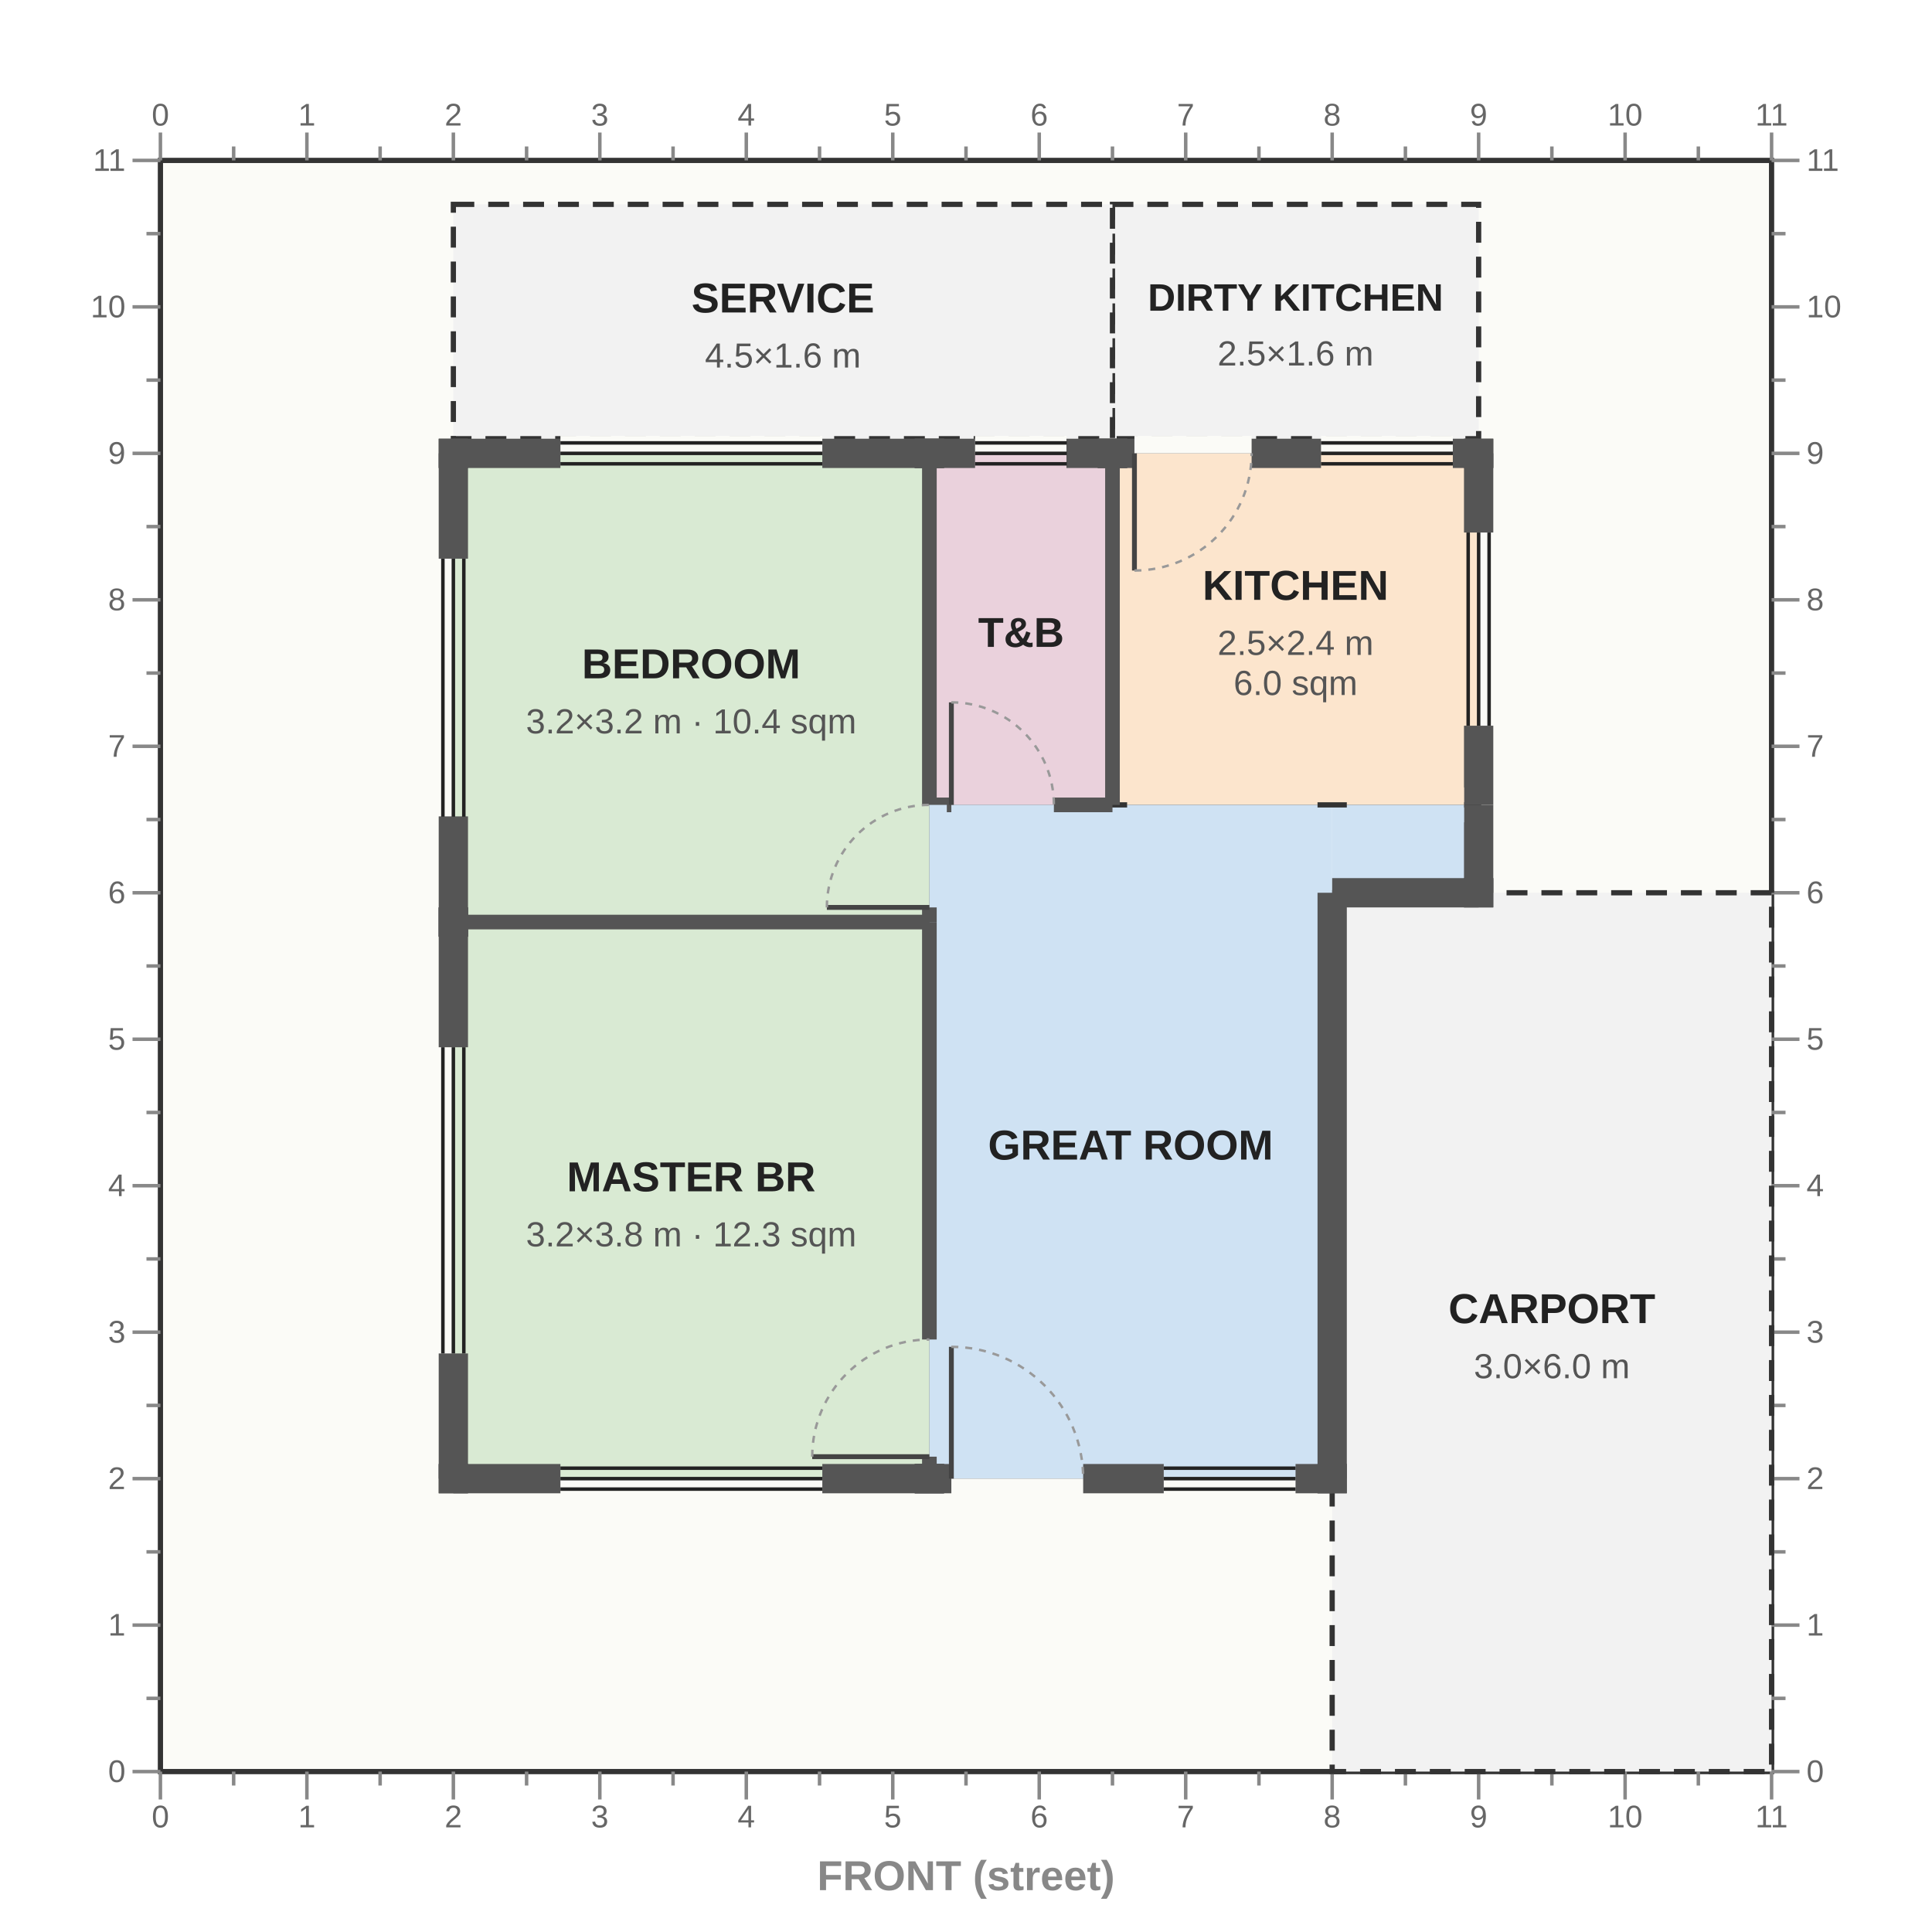
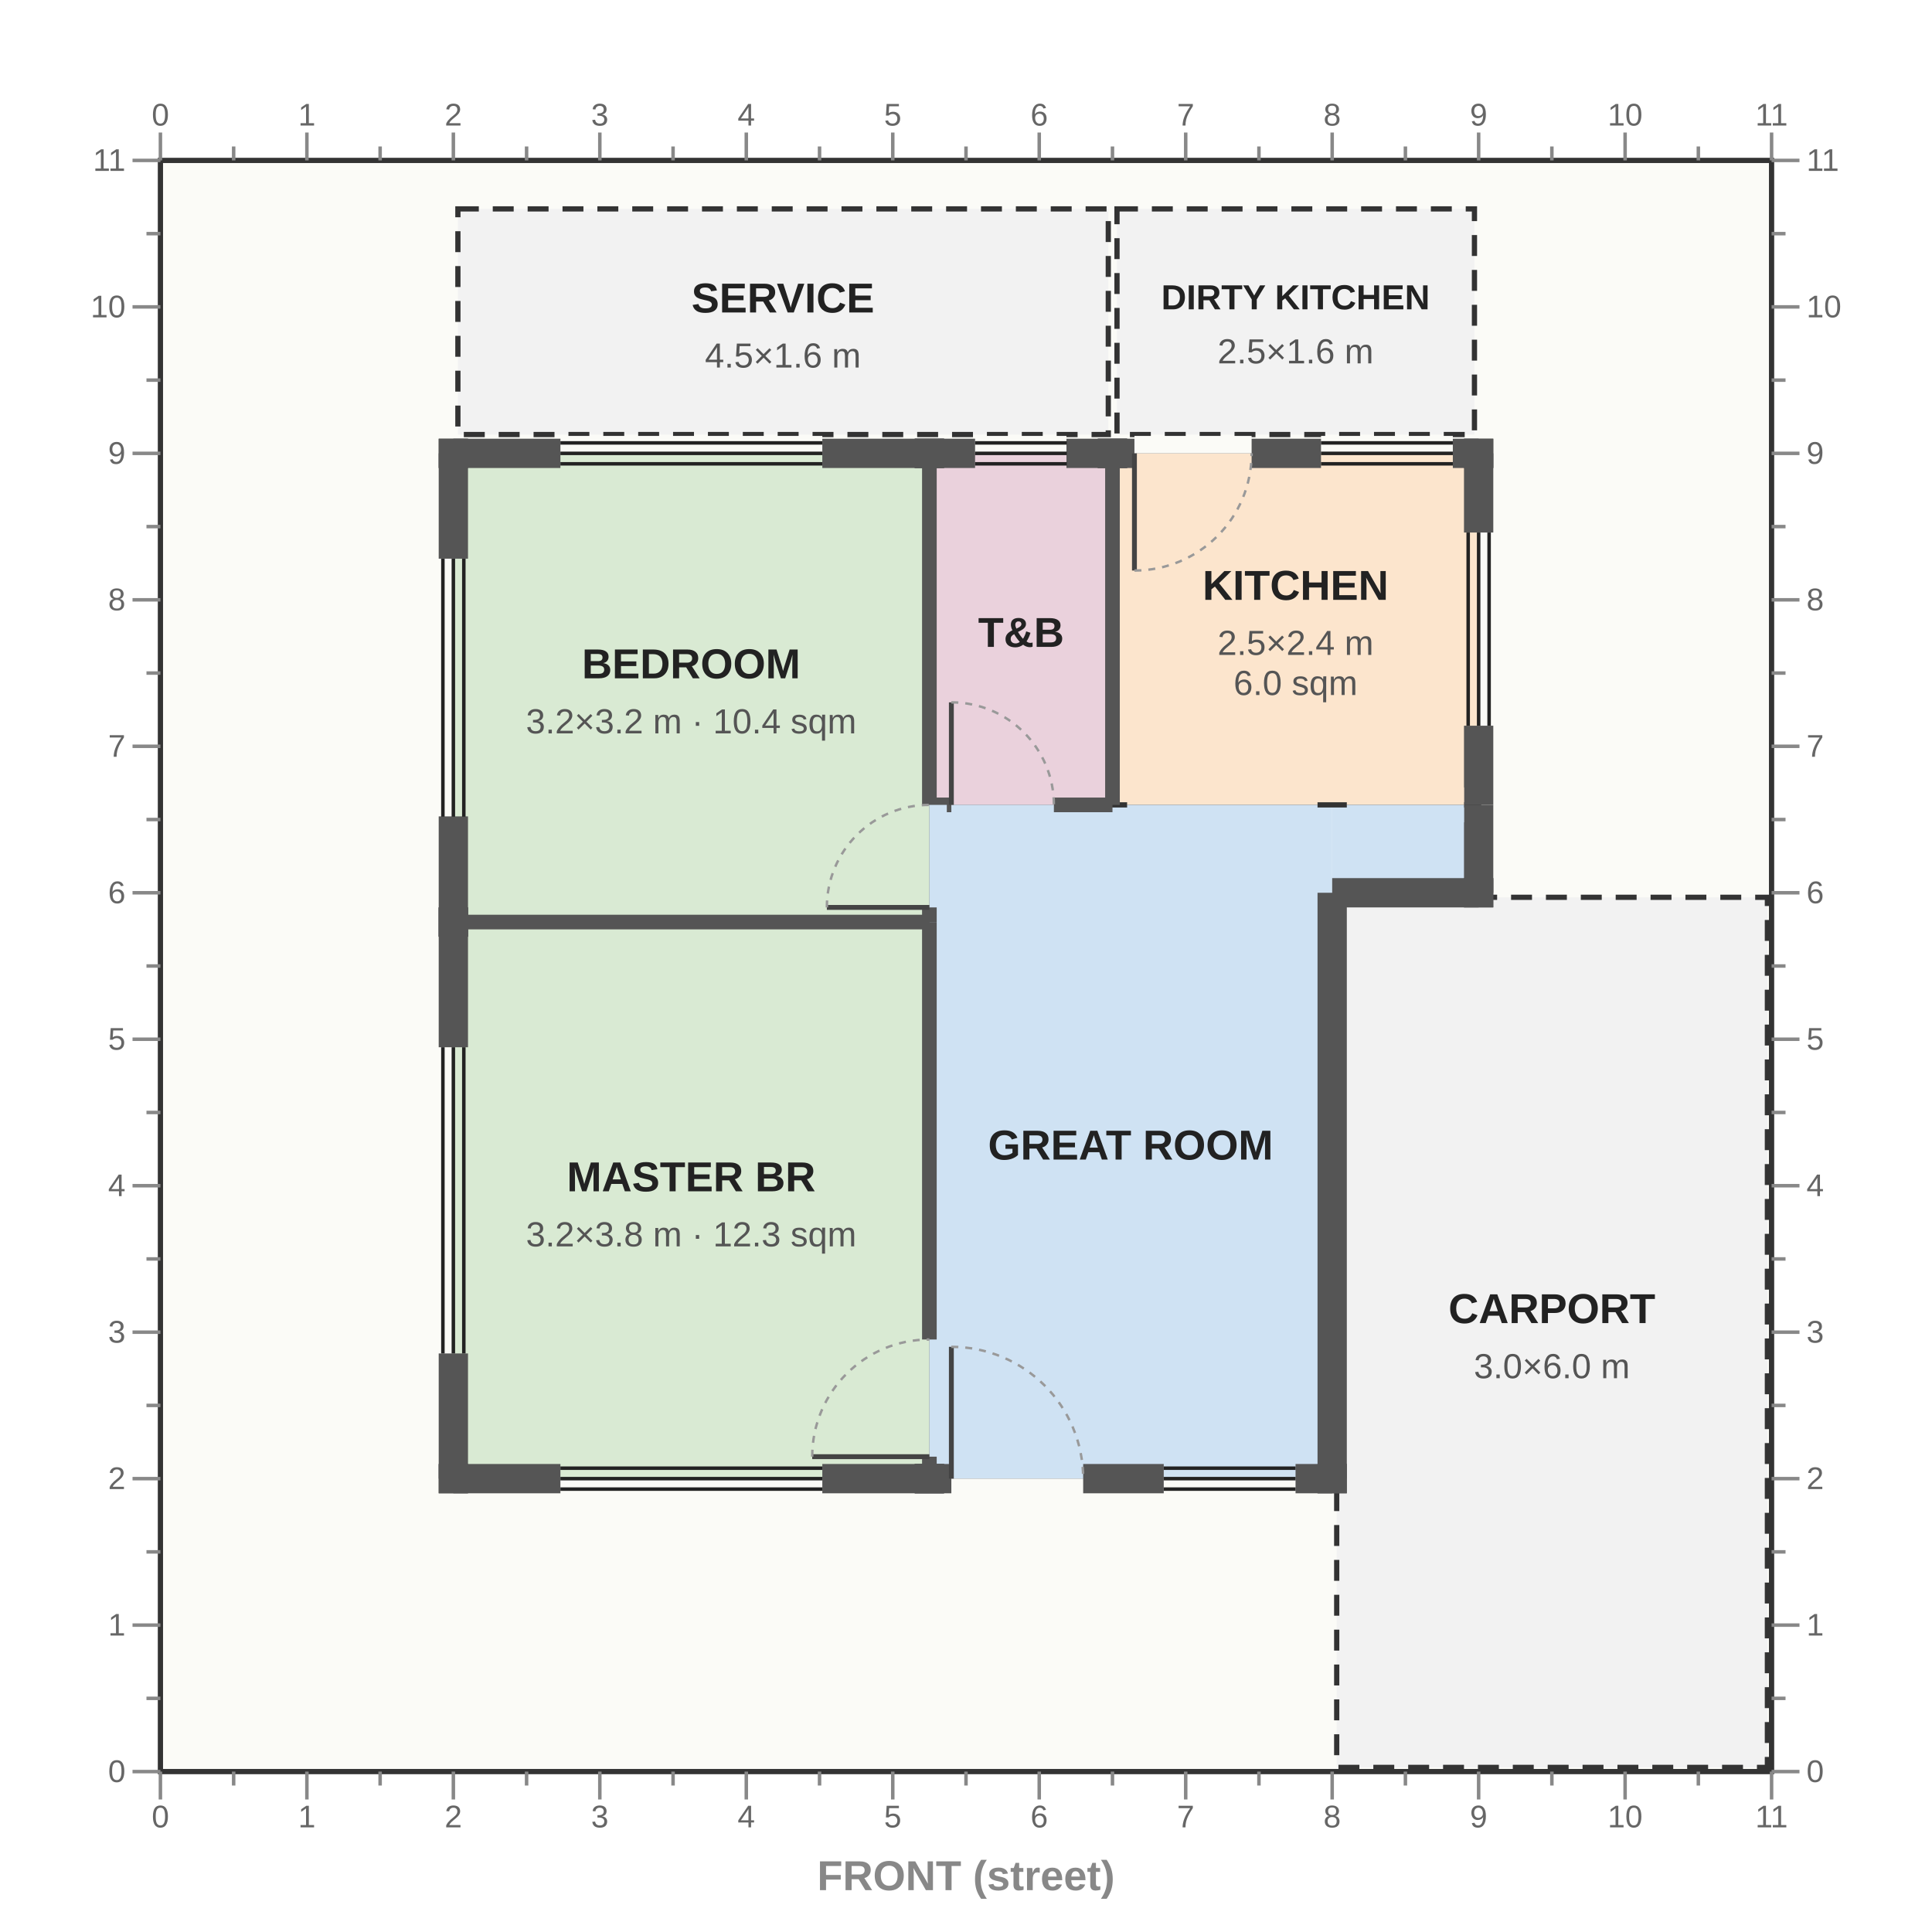
<svg xmlns="http://www.w3.org/2000/svg" width="554" height="554" viewBox="0 0 554 554">
  <rect x="0" y="0" width="554" height="554" fill="white" />
  <rect x="46.0" y="46.0" width="462.0" height="462.0" fill="#fbfbf7" stroke="#333" stroke-width="1.5" />
  <line x1="46.0" y1="46.0" x2="46.0" y2="38.0" stroke="#888" stroke-width="1" />
  <line x1="46.0" y1="508.0" x2="46.0" y2="516.0" stroke="#888" stroke-width="1" />
  <text x="46.0" y="36.0" text-anchor="middle" font-family="Arial" font-size="9" fill="#666">0</text>
  <text x="46.0" y="524.0" text-anchor="middle" font-family="Arial" font-size="9" fill="#666">0</text>
  <line x1="67.0" y1="46.0" x2="67.0" y2="42.0" stroke="#888" stroke-width="1" />
  <line x1="67.0" y1="508.0" x2="67.0" y2="512.0" stroke="#888" stroke-width="1" />
  <line x1="88.0" y1="46.0" x2="88.0" y2="38.0" stroke="#888" stroke-width="1" />
  <line x1="88.0" y1="508.0" x2="88.0" y2="516.0" stroke="#888" stroke-width="1" />
  <text x="88.0" y="36.0" text-anchor="middle" font-family="Arial" font-size="9" fill="#666">1</text>
  <text x="88.0" y="524.0" text-anchor="middle" font-family="Arial" font-size="9" fill="#666">1</text>
  <line x1="109.0" y1="46.0" x2="109.0" y2="42.0" stroke="#888" stroke-width="1" />
  <line x1="109.0" y1="508.0" x2="109.0" y2="512.0" stroke="#888" stroke-width="1" />
  <line x1="130.0" y1="46.0" x2="130.0" y2="38.0" stroke="#888" stroke-width="1" />
  <line x1="130.0" y1="508.0" x2="130.0" y2="516.0" stroke="#888" stroke-width="1" />
  <text x="130.0" y="36.0" text-anchor="middle" font-family="Arial" font-size="9" fill="#666">2</text>
  <text x="130.0" y="524.0" text-anchor="middle" font-family="Arial" font-size="9" fill="#666">2</text>
  <line x1="151.0" y1="46.0" x2="151.0" y2="42.0" stroke="#888" stroke-width="1" />
  <line x1="151.0" y1="508.0" x2="151.0" y2="512.0" stroke="#888" stroke-width="1" />
  <line x1="172.0" y1="46.0" x2="172.0" y2="38.0" stroke="#888" stroke-width="1" />
  <line x1="172.0" y1="508.0" x2="172.0" y2="516.0" stroke="#888" stroke-width="1" />
  <text x="172.0" y="36.0" text-anchor="middle" font-family="Arial" font-size="9" fill="#666">3</text>
  <text x="172.0" y="524.0" text-anchor="middle" font-family="Arial" font-size="9" fill="#666">3</text>
  <line x1="193.0" y1="46.0" x2="193.0" y2="42.0" stroke="#888" stroke-width="1" />
  <line x1="193.0" y1="508.0" x2="193.0" y2="512.0" stroke="#888" stroke-width="1" />
  <line x1="214.0" y1="46.0" x2="214.0" y2="38.0" stroke="#888" stroke-width="1" />
  <line x1="214.0" y1="508.0" x2="214.0" y2="516.0" stroke="#888" stroke-width="1" />
  <text x="214.0" y="36.0" text-anchor="middle" font-family="Arial" font-size="9" fill="#666">4</text>
  <text x="214.0" y="524.0" text-anchor="middle" font-family="Arial" font-size="9" fill="#666">4</text>
  <line x1="235.0" y1="46.0" x2="235.0" y2="42.0" stroke="#888" stroke-width="1" />
  <line x1="235.0" y1="508.0" x2="235.0" y2="512.0" stroke="#888" stroke-width="1" />
  <line x1="256.0" y1="46.0" x2="256.0" y2="38.0" stroke="#888" stroke-width="1" />
  <line x1="256.0" y1="508.0" x2="256.0" y2="516.0" stroke="#888" stroke-width="1" />
  <text x="256.0" y="36.0" text-anchor="middle" font-family="Arial" font-size="9" fill="#666">5</text>
  <text x="256.0" y="524.0" text-anchor="middle" font-family="Arial" font-size="9" fill="#666">5</text>
  <line x1="277.0" y1="46.0" x2="277.0" y2="42.0" stroke="#888" stroke-width="1" />
  <line x1="277.0" y1="508.0" x2="277.0" y2="512.0" stroke="#888" stroke-width="1" />
  <line x1="298.0" y1="46.0" x2="298.0" y2="38.0" stroke="#888" stroke-width="1" />
  <line x1="298.0" y1="508.0" x2="298.0" y2="516.0" stroke="#888" stroke-width="1" />
  <text x="298.0" y="36.0" text-anchor="middle" font-family="Arial" font-size="9" fill="#666">6</text>
  <text x="298.0" y="524.0" text-anchor="middle" font-family="Arial" font-size="9" fill="#666">6</text>
  <line x1="319.0" y1="46.0" x2="319.0" y2="42.0" stroke="#888" stroke-width="1" />
  <line x1="319.0" y1="508.0" x2="319.0" y2="512.0" stroke="#888" stroke-width="1" />
  <line x1="340.0" y1="46.0" x2="340.0" y2="38.0" stroke="#888" stroke-width="1" />
  <line x1="340.0" y1="508.0" x2="340.0" y2="516.0" stroke="#888" stroke-width="1" />
  <text x="340.0" y="36.0" text-anchor="middle" font-family="Arial" font-size="9" fill="#666">7</text>
  <text x="340.0" y="524.0" text-anchor="middle" font-family="Arial" font-size="9" fill="#666">7</text>
  <line x1="361.0" y1="46.0" x2="361.0" y2="42.0" stroke="#888" stroke-width="1" />
  <line x1="361.0" y1="508.0" x2="361.0" y2="512.0" stroke="#888" stroke-width="1" />
  <line x1="382.0" y1="46.0" x2="382.0" y2="38.0" stroke="#888" stroke-width="1" />
  <line x1="382.0" y1="508.0" x2="382.0" y2="516.0" stroke="#888" stroke-width="1" />
  <text x="382.0" y="36.0" text-anchor="middle" font-family="Arial" font-size="9" fill="#666">8</text>
  <text x="382.0" y="524.0" text-anchor="middle" font-family="Arial" font-size="9" fill="#666">8</text>
  <line x1="403.0" y1="46.0" x2="403.0" y2="42.0" stroke="#888" stroke-width="1" />
  <line x1="403.0" y1="508.0" x2="403.0" y2="512.0" stroke="#888" stroke-width="1" />
  <line x1="424.0" y1="46.0" x2="424.0" y2="38.0" stroke="#888" stroke-width="1" />
  <line x1="424.0" y1="508.0" x2="424.0" y2="516.0" stroke="#888" stroke-width="1" />
  <text x="424.0" y="36.0" text-anchor="middle" font-family="Arial" font-size="9" fill="#666">9</text>
  <text x="424.0" y="524.0" text-anchor="middle" font-family="Arial" font-size="9" fill="#666">9</text>
  <line x1="445.0" y1="46.0" x2="445.0" y2="42.0" stroke="#888" stroke-width="1" />
  <line x1="445.0" y1="508.0" x2="445.0" y2="512.0" stroke="#888" stroke-width="1" />
  <line x1="466.0" y1="46.0" x2="466.0" y2="38.0" stroke="#888" stroke-width="1" />
  <line x1="466.0" y1="508.0" x2="466.0" y2="516.0" stroke="#888" stroke-width="1" />
  <text x="466.0" y="36.0" text-anchor="middle" font-family="Arial" font-size="9" fill="#666">10</text>
  <text x="466.0" y="524.0" text-anchor="middle" font-family="Arial" font-size="9" fill="#666">10</text>
  <line x1="487.0" y1="46.0" x2="487.0" y2="42.0" stroke="#888" stroke-width="1" />
  <line x1="487.0" y1="508.0" x2="487.0" y2="512.0" stroke="#888" stroke-width="1" />
  <line x1="508.0" y1="46.0" x2="508.0" y2="38.0" stroke="#888" stroke-width="1" />
  <line x1="508.0" y1="508.0" x2="508.0" y2="516.0" stroke="#888" stroke-width="1" />
  <text x="508.0" y="36.0" text-anchor="middle" font-family="Arial" font-size="9" fill="#666">11</text>
  <text x="508.0" y="524.0" text-anchor="middle" font-family="Arial" font-size="9" fill="#666">11</text>
  <line x1="46.0" y1="508.0" x2="38.0" y2="508.0" stroke="#888" stroke-width="1" />
  <line x1="508.0" y1="508.0" x2="516.0" y2="508.0" stroke="#888" stroke-width="1" />
  <text x="36.0" y="511.0" text-anchor="end" font-family="Arial" font-size="9" fill="#666">0</text>
  <text x="518.0" y="511.0" text-anchor="start" font-family="Arial" font-size="9" fill="#666">0</text>
  <line x1="46.0" y1="487.0" x2="42.0" y2="487.0" stroke="#888" stroke-width="1" />
  <line x1="508.0" y1="487.0" x2="512.0" y2="487.0" stroke="#888" stroke-width="1" />
  <line x1="46.0" y1="466.0" x2="38.0" y2="466.0" stroke="#888" stroke-width="1" />
  <line x1="508.0" y1="466.0" x2="516.0" y2="466.0" stroke="#888" stroke-width="1" />
  <text x="36.0" y="469.0" text-anchor="end" font-family="Arial" font-size="9" fill="#666">1</text>
  <text x="518.0" y="469.0" text-anchor="start" font-family="Arial" font-size="9" fill="#666">1</text>
  <line x1="46.0" y1="445.0" x2="42.0" y2="445.0" stroke="#888" stroke-width="1" />
  <line x1="508.0" y1="445.0" x2="512.0" y2="445.0" stroke="#888" stroke-width="1" />
  <line x1="46.0" y1="424.0" x2="38.0" y2="424.0" stroke="#888" stroke-width="1" />
  <line x1="508.0" y1="424.0" x2="516.0" y2="424.0" stroke="#888" stroke-width="1" />
  <text x="36.0" y="427.0" text-anchor="end" font-family="Arial" font-size="9" fill="#666">2</text>
  <text x="518.0" y="427.0" text-anchor="start" font-family="Arial" font-size="9" fill="#666">2</text>
  <line x1="46.0" y1="403.0" x2="42.0" y2="403.0" stroke="#888" stroke-width="1" />
  <line x1="508.0" y1="403.0" x2="512.0" y2="403.0" stroke="#888" stroke-width="1" />
  <line x1="46.0" y1="382.0" x2="38.0" y2="382.0" stroke="#888" stroke-width="1" />
  <line x1="508.0" y1="382.0" x2="516.0" y2="382.0" stroke="#888" stroke-width="1" />
  <text x="36.0" y="385.0" text-anchor="end" font-family="Arial" font-size="9" fill="#666">3</text>
  <text x="518.0" y="385.0" text-anchor="start" font-family="Arial" font-size="9" fill="#666">3</text>
  <line x1="46.0" y1="361.0" x2="42.0" y2="361.0" stroke="#888" stroke-width="1" />
  <line x1="508.0" y1="361.0" x2="512.0" y2="361.0" stroke="#888" stroke-width="1" />
  <line x1="46.0" y1="340.0" x2="38.0" y2="340.0" stroke="#888" stroke-width="1" />
  <line x1="508.0" y1="340.0" x2="516.0" y2="340.0" stroke="#888" stroke-width="1" />
  <text x="36.0" y="343.0" text-anchor="end" font-family="Arial" font-size="9" fill="#666">4</text>
  <text x="518.0" y="343.0" text-anchor="start" font-family="Arial" font-size="9" fill="#666">4</text>
  <line x1="46.0" y1="319.0" x2="42.0" y2="319.0" stroke="#888" stroke-width="1" />
  <line x1="508.0" y1="319.0" x2="512.0" y2="319.0" stroke="#888" stroke-width="1" />
  <line x1="46.0" y1="298.0" x2="38.0" y2="298.0" stroke="#888" stroke-width="1" />
  <line x1="508.0" y1="298.0" x2="516.0" y2="298.0" stroke="#888" stroke-width="1" />
  <text x="36.0" y="301.0" text-anchor="end" font-family="Arial" font-size="9" fill="#666">5</text>
  <text x="518.0" y="301.0" text-anchor="start" font-family="Arial" font-size="9" fill="#666">5</text>
  <line x1="46.0" y1="277.0" x2="42.0" y2="277.0" stroke="#888" stroke-width="1" />
  <line x1="508.0" y1="277.0" x2="512.0" y2="277.0" stroke="#888" stroke-width="1" />
  <line x1="46.0" y1="256.0" x2="38.0" y2="256.0" stroke="#888" stroke-width="1" />
  <line x1="508.0" y1="256.0" x2="516.0" y2="256.0" stroke="#888" stroke-width="1" />
  <text x="36.0" y="259.0" text-anchor="end" font-family="Arial" font-size="9" fill="#666">6</text>
  <text x="518.0" y="259.0" text-anchor="start" font-family="Arial" font-size="9" fill="#666">6</text>
  <line x1="46.0" y1="235.0" x2="42.0" y2="235.0" stroke="#888" stroke-width="1" />
  <line x1="508.0" y1="235.0" x2="512.0" y2="235.0" stroke="#888" stroke-width="1" />
  <line x1="46.0" y1="214.0" x2="38.0" y2="214.0" stroke="#888" stroke-width="1" />
  <line x1="508.0" y1="214.0" x2="516.0" y2="214.0" stroke="#888" stroke-width="1" />
  <text x="36.0" y="217.0" text-anchor="end" font-family="Arial" font-size="9" fill="#666">7</text>
  <text x="518.0" y="217.0" text-anchor="start" font-family="Arial" font-size="9" fill="#666">7</text>
  <line x1="46.0" y1="193.0" x2="42.0" y2="193.0" stroke="#888" stroke-width="1" />
  <line x1="508.0" y1="193.0" x2="512.0" y2="193.0" stroke="#888" stroke-width="1" />
  <line x1="46.0" y1="172.0" x2="38.0" y2="172.0" stroke="#888" stroke-width="1" />
  <line x1="508.0" y1="172.0" x2="516.0" y2="172.0" stroke="#888" stroke-width="1" />
  <text x="36.0" y="175.0" text-anchor="end" font-family="Arial" font-size="9" fill="#666">8</text>
  <text x="518.0" y="175.0" text-anchor="start" font-family="Arial" font-size="9" fill="#666">8</text>
  <line x1="46.0" y1="151.0" x2="42.0" y2="151.0" stroke="#888" stroke-width="1" />
  <line x1="508.0" y1="151.0" x2="512.0" y2="151.0" stroke="#888" stroke-width="1" />
  <line x1="46.0" y1="130.0" x2="38.0" y2="130.0" stroke="#888" stroke-width="1" />
  <line x1="508.0" y1="130.0" x2="516.0" y2="130.0" stroke="#888" stroke-width="1" />
  <text x="36.0" y="133.0" text-anchor="end" font-family="Arial" font-size="9" fill="#666">9</text>
  <text x="518.0" y="133.0" text-anchor="start" font-family="Arial" font-size="9" fill="#666">9</text>
  <line x1="46.0" y1="109.0" x2="42.0" y2="109.0" stroke="#888" stroke-width="1" />
  <line x1="508.0" y1="109.0" x2="512.0" y2="109.0" stroke="#888" stroke-width="1" />
  <line x1="46.0" y1="88.0" x2="38.0" y2="88.0" stroke="#888" stroke-width="1" />
  <line x1="508.0" y1="88.0" x2="516.0" y2="88.0" stroke="#888" stroke-width="1" />
  <text x="36.0" y="91.0" text-anchor="end" font-family="Arial" font-size="9" fill="#666">10</text>
  <text x="518.0" y="91.0" text-anchor="start" font-family="Arial" font-size="9" fill="#666">10</text>
  <line x1="46.0" y1="67.0" x2="42.0" y2="67.0" stroke="#888" stroke-width="1" />
  <line x1="508.0" y1="67.0" x2="512.0" y2="67.0" stroke="#888" stroke-width="1" />
  <line x1="46.0" y1="46.0" x2="38.0" y2="46.0" stroke="#888" stroke-width="1" />
  <line x1="508.0" y1="46.0" x2="516.0" y2="46.0" stroke="#888" stroke-width="1" />
  <text x="36.0" y="49.0" text-anchor="end" font-family="Arial" font-size="9" fill="#666">11</text>
  <text x="518.0" y="49.0" text-anchor="start" font-family="Arial" font-size="9" fill="#666">11</text>
  <rect x="130.0" y="130.0" width="294.0" height="294.0" fill="none" stroke="#9aa" stroke-width="1" stroke-dasharray="3 3" />
-   <rect x="382.0" y="256.0" width="126.0" height="252.0" fill="#f2f2f2" stroke="#333" stroke-width="1.5" stroke-dasharray="6 4" />
+   <rect x="383.3" y="257.3" width="123.5" height="249.5" fill="#f2f2f2" stroke="#333" stroke-width="1.5" stroke-dasharray="6 4" />
  <text x="445.0" y="379.4" text-anchor="middle" font-family="Arial" font-size="12" font-weight="bold" fill="#222">CARPORT</text>
  <text x="445.0" y="395.2" text-anchor="middle" font-family="Arial" font-size="10" fill="#555">3.0×6.0 m</text>
-   <rect x="319.0" y="58.6" width="105.0" height="67.2" fill="#f2f2f2" stroke="#333" stroke-width="1.5" stroke-dasharray="6 4" />
-   <text x="371.5" y="89.1" text-anchor="middle" font-family="Arial" font-size="11" font-weight="bold" fill="#222">DIRTY KITCHEN</text>
-   <text x="371.5" y="104.8" text-anchor="middle" font-family="Arial" font-size="10" fill="#555">2.5×1.6 m</text>
-   <rect x="130.0" y="58.6" width="189.0" height="67.2" fill="#f2f2f2" stroke="#333" stroke-width="1.5" stroke-dasharray="6 4" />
+   <rect x="320.3" y="59.9" width="102.5" height="64.7" fill="#f2f2f2" stroke="#333" stroke-width="1.5" stroke-dasharray="6 4" />
+   <text x="371.5" y="88.7" text-anchor="middle" font-family="Arial" font-size="10" font-weight="bold" fill="#222">DIRTY KITCHEN</text>
+   <text x="371.5" y="104.2" text-anchor="middle" font-family="Arial" font-size="10" fill="#555">2.5×1.6 m</text>
+   <rect x="131.3" y="59.9" width="186.5" height="64.7" fill="#f2f2f2" stroke="#333" stroke-width="1.5" stroke-dasharray="6 4" />
  <text x="224.5" y="89.6" text-anchor="middle" font-family="Arial" font-size="12" font-weight="bold" fill="#222">SERVICE</text>
  <text x="224.5" y="105.4" text-anchor="middle" font-family="Arial" font-size="10" fill="#555">4.5×1.6 m</text>
  <rect x="130.0" y="264.4" width="136.5" height="159.6" fill="#d9ead3" stroke="#333" stroke-width="1.5" />
  <text x="198.2" y="341.6" text-anchor="middle" font-family="Arial" font-size="12" font-weight="bold" fill="#222">MASTER BR</text>
  <text x="198.2" y="357.4" text-anchor="middle" font-family="Arial" font-size="10" fill="#555">3.2×3.8 m · 12.3 sqm</text>
  <rect x="130.0" y="130.0" width="136.5" height="134.4" fill="#d9ead3" stroke="#333" stroke-width="1.5" />
  <text x="198.2" y="194.5" text-anchor="middle" font-family="Arial" font-size="12" font-weight="bold" fill="#222">BEDROOM</text>
  <text x="198.2" y="210.3" text-anchor="middle" font-family="Arial" font-size="10" fill="#555">3.2×3.2 m · 10.4 sqm</text>
  <rect x="266.5" y="130.0" width="52.5" height="100.8" fill="#ead1dc" stroke="#333" stroke-width="1.5" />
  <text x="292.8" y="185.5" text-anchor="middle" font-family="Arial" font-size="12" font-weight="bold" fill="#222">T&amp;B</text>
  <rect x="266.5" y="230.8" width="115.5" height="193.2" fill="#cfe2f3" stroke="none" />
  <rect x="382.0" y="230.8" width="42.0" height="25.2" fill="#cfe2f3" stroke="none" />
  <text x="324.2" y="332.5" text-anchor="middle" font-family="Arial" font-size="12" font-weight="bold" fill="#222">GREAT ROOM</text>
  <rect x="319.0" y="130.0" width="105.0" height="100.8" fill="#fce5cd" stroke="#333" stroke-width="1.5" />
  <text x="371.5" y="172.0" text-anchor="middle" font-family="Arial" font-size="12" font-weight="bold" fill="#222">KITCHEN</text>
  <text x="371.5" y="187.8" text-anchor="middle" font-family="Arial" font-size="10" fill="#555">2.5×2.4 m</text>
  <text x="371.5" y="199.3" text-anchor="middle" font-family="Arial" font-size="10" fill="#555">6.0 sqm</text>
  <text x="277.0" y="542.0" text-anchor="middle" font-family="Arial" font-size="12" font-weight="bold" fill="#888">FRONT (street)</text>
  <rect x="130.00" y="262.30" width="136.50" height="4.20" fill="#555" stroke="none" />
  <rect x="264.40" y="264.40" width="4.20" height="159.60" fill="#555" stroke="none" />
  <rect x="264.40" y="130.00" width="4.20" height="100.80" fill="#555" stroke="none" />
  <rect x="264.40" y="230.80" width="4.20" height="33.60" fill="#555" stroke="none" />
  <rect x="266.50" y="228.70" width="52.50" height="4.20" fill="#555" stroke="none" />
  <rect x="316.90" y="130.00" width="4.20" height="100.80" fill="#555" stroke="none" />
  <rect x="377.80" y="256.00" width="8.40" height="168.00" fill="#555" stroke="none" />
  <rect x="382.00" y="251.80" width="42.00" height="8.40" fill="#555" stroke="none" />
  <rect x="130.00" y="419.80" width="136.50" height="8.40" fill="#555" stroke="none" />
  <rect x="125.80" y="264.40" width="8.40" height="159.60" fill="#555" stroke="none" />
  <rect x="130.00" y="125.80" width="136.50" height="8.40" fill="#555" stroke="none" />
  <rect x="125.80" y="130.00" width="8.40" height="134.40" fill="#555" stroke="none" />
  <rect x="266.50" y="125.80" width="52.50" height="8.40" fill="#555" stroke="none" />
  <rect x="266.50" y="419.80" width="115.50" height="8.40" fill="#555" stroke="none" />
  <rect x="419.80" y="230.80" width="8.40" height="25.20" fill="#555" stroke="none" />
  <rect x="319.00" y="125.80" width="105.00" height="8.40" fill="#555" stroke="none" />
  <rect x="419.80" y="130.00" width="8.40" height="100.80" fill="#555" stroke="none" />
  <rect x="125.80" y="260.20" width="8.40" height="8.40" fill="#555" stroke="none" />
  <rect x="262.30" y="419.80" width="8.40" height="8.40" fill="#555" stroke="none" />
  <rect x="262.30" y="125.80" width="8.40" height="8.40" fill="#555" stroke="none" />
  <rect x="314.80" y="125.80" width="8.40" height="8.40" fill="#555" stroke="none" />
  <rect x="377.80" y="419.80" width="8.40" height="8.40" fill="#555" stroke="none" />
  <rect x="419.80" y="251.80" width="8.40" height="8.40" fill="#555" stroke="none" />
  <rect x="125.80" y="419.80" width="8.40" height="8.40" fill="#555" stroke="none" />
  <rect x="262.30" y="419.80" width="8.40" height="8.40" fill="#555" stroke="none" />
  <rect x="125.80" y="419.80" width="8.40" height="8.40" fill="#555" stroke="none" />
  <rect x="125.80" y="260.20" width="8.40" height="8.40" fill="#555" stroke="none" />
  <rect x="125.80" y="125.80" width="8.40" height="8.40" fill="#555" stroke="none" />
  <rect x="262.30" y="125.80" width="8.40" height="8.40" fill="#555" stroke="none" />
  <rect x="125.80" y="260.20" width="8.40" height="8.40" fill="#555" stroke="none" />
  <rect x="125.80" y="125.80" width="8.40" height="8.40" fill="#555" stroke="none" />
  <rect x="262.30" y="125.80" width="8.40" height="8.40" fill="#555" stroke="none" />
  <rect x="314.80" y="125.80" width="8.40" height="8.40" fill="#555" stroke="none" />
  <rect x="262.30" y="419.80" width="8.40" height="8.40" fill="#555" stroke="none" />
  <rect x="377.80" y="419.80" width="8.40" height="8.40" fill="#555" stroke="none" />
  <rect x="419.80" y="251.80" width="8.40" height="8.40" fill="#555" stroke="none" />
  <rect x="314.80" y="125.80" width="8.40" height="8.40" fill="#555" stroke="none" />
  <rect x="419.80" y="125.80" width="8.40" height="8.40" fill="#555" stroke="none" />
  <rect x="419.80" y="125.80" width="8.40" height="8.40" fill="#555" stroke="none" />
  <rect x="323.2" y="225.8" width="54.6" height="5.0" fill="#fce5cd" stroke="none" />
  <rect x="323.2" y="230.8" width="54.6" height="5.0" fill="#cfe2f3" stroke="none" />
  <rect x="386.2" y="225.8" width="33.6" height="5.0" fill="#fce5cd" stroke="none" />
  <rect x="386.2" y="230.8" width="33.6" height="5.0" fill="#cfe2f3" stroke="none" />
  <rect x="261.5" y="384.1" width="5.0" height="33.6" fill="#d9ead3" stroke="none" />
  <rect x="266.5" y="384.1" width="5.0" height="33.6" fill="#cfe2f3" stroke="none" />
  <line x1="266.5" y1="417.7" x2="232.9" y2="417.7" stroke="#444" stroke-width="1.4" />
  <path d="M 232.9 417.7 A 33.6 33.6 0 0 1 266.5 384.1" fill="none" stroke="#999" stroke-width="0.7" stroke-dasharray="2 2" />
  <rect x="261.5" y="230.8" width="5.0" height="29.4" fill="#d9ead3" stroke="none" />
  <rect x="266.5" y="230.8" width="5.0" height="29.4" fill="#cfe2f3" stroke="none" />
  <line x1="266.5" y1="260.2" x2="237.1" y2="260.2" stroke="#444" stroke-width="1.4" />
  <path d="M 237.1 260.2 A 29.4 29.4 0 0 1 266.5 230.8" fill="none" stroke="#999" stroke-width="0.7" stroke-dasharray="2 2" />
  <rect x="272.8" y="225.8" width="29.4" height="5.0" fill="#ead1dc" stroke="none" />
  <rect x="272.8" y="230.8" width="29.4" height="5.0" fill="#cfe2f3" stroke="none" />
  <line x1="272.8" y1="230.8" x2="272.8" y2="201.4" stroke="#444" stroke-width="1.4" />
  <path d="M 272.8 201.4 A 29.4 29.4 0 0 1 302.2 230.8" fill="none" stroke="#999" stroke-width="0.7" stroke-dasharray="2 2" />
  <rect x="272.8" y="419.0" width="37.8" height="5.0" fill="#cfe2f3" stroke="none" />
  <rect x="272.8" y="424.0" width="37.8" height="5.0" fill="#fbfbf7" stroke="none" />
  <line x1="272.8" y1="424.0" x2="272.8" y2="386.2" stroke="#444" stroke-width="1.4" />
  <path d="M 272.8 386.2 A 37.8 37.8 0 0 1 310.6 424.0" fill="none" stroke="#999" stroke-width="0.7" stroke-dasharray="2 2" />
  <rect x="325.3" y="130.0" width="33.6" height="5.0" fill="#fce5cd" stroke="none" />
  <rect x="325.3" y="125.0" width="33.6" height="5.0" fill="#fbfbf7" stroke="none" />
  <line x1="325.3" y1="130.0" x2="325.3" y2="163.6" stroke="#444" stroke-width="1.4" />
  <path d="M 325.3 163.6 A 33.6 33.6 0 0 0 358.9 130.0" fill="none" stroke="#999" stroke-width="0.7" stroke-dasharray="2 2" />
  <rect x="130.0" y="300.3" width="5.0" height="87.8" fill="#d9ead3" stroke="none" />
  <rect x="125.0" y="300.3" width="5.0" height="87.8" fill="#fbfbf7" stroke="none" />
  <line x1="127.0" y1="388.1" x2="127.0" y2="300.3" stroke="#222" stroke-width="1.0" />
  <line x1="130.0" y1="388.1" x2="130.0" y2="300.3" stroke="#222" stroke-width="1.0" />
  <line x1="133.0" y1="388.1" x2="133.0" y2="300.3" stroke="#222" stroke-width="1.0" />
  <rect x="160.7" y="419.0" width="75.1" height="5.0" fill="#d9ead3" stroke="none" />
  <rect x="160.7" y="424.0" width="75.1" height="5.0" fill="#fbfbf7" stroke="none" />
  <line x1="160.7" y1="421.0" x2="235.8" y2="421.0" stroke="#222" stroke-width="1.0" />
  <line x1="160.7" y1="424.0" x2="235.8" y2="424.0" stroke="#222" stroke-width="1.0" />
  <line x1="160.7" y1="427.0" x2="235.8" y2="427.0" stroke="#222" stroke-width="1.0" />
  <rect x="160.7" y="130.0" width="75.1" height="5.0" fill="#d9ead3" stroke="none" />
  <rect x="160.7" y="125.0" width="75.1" height="5.0" fill="#fbfbf7" stroke="none" />
  <line x1="160.7" y1="127.0" x2="235.8" y2="127.0" stroke="#222" stroke-width="1.0" />
  <line x1="160.7" y1="130.0" x2="235.8" y2="130.0" stroke="#222" stroke-width="1.0" />
  <line x1="160.7" y1="133.0" x2="235.8" y2="133.0" stroke="#222" stroke-width="1.0" />
  <rect x="130.0" y="160.2" width="5.0" height="73.9" fill="#d9ead3" stroke="none" />
  <rect x="125.0" y="160.2" width="5.0" height="73.9" fill="#fbfbf7" stroke="none" />
  <line x1="127.0" y1="234.2" x2="127.0" y2="160.2" stroke="#222" stroke-width="1.0" />
  <line x1="130.0" y1="234.2" x2="130.0" y2="160.2" stroke="#222" stroke-width="1.0" />
  <line x1="133.0" y1="234.2" x2="133.0" y2="160.2" stroke="#222" stroke-width="1.0" />
  <rect x="279.6" y="130.0" width="26.2" height="5.0" fill="#ead1dc" stroke="none" />
  <rect x="279.6" y="125.0" width="26.2" height="5.0" fill="#fbfbf7" stroke="none" />
  <line x1="279.6" y1="127.0" x2="305.9" y2="127.0" stroke="#222" stroke-width="1.0" />
  <line x1="279.6" y1="130.0" x2="305.9" y2="130.0" stroke="#222" stroke-width="1.0" />
  <line x1="279.6" y1="133.0" x2="305.9" y2="133.0" stroke="#222" stroke-width="1.0" />
  <rect x="333.7" y="419.0" width="37.8" height="5.0" fill="#cfe2f3" stroke="none" />
  <rect x="333.7" y="424.0" width="37.8" height="5.0" fill="#fbfbf7" stroke="none" />
  <line x1="333.7" y1="421.0" x2="371.5" y2="421.0" stroke="#222" stroke-width="1.0" />
  <line x1="333.7" y1="424.0" x2="371.5" y2="424.0" stroke="#222" stroke-width="1.0" />
  <line x1="333.7" y1="427.0" x2="371.5" y2="427.0" stroke="#222" stroke-width="1.0" />
  <rect x="419.0" y="152.7" width="5.0" height="55.4" fill="#fce5cd" stroke="none" />
  <rect x="424.0" y="152.7" width="5.0" height="55.4" fill="#fbfbf7" stroke="none" />
  <line x1="421.0" y1="208.1" x2="421.0" y2="152.7" stroke="#222" stroke-width="1.0" />
  <line x1="424.0" y1="208.1" x2="424.0" y2="152.7" stroke="#222" stroke-width="1.0" />
  <line x1="427.0" y1="208.1" x2="427.0" y2="152.7" stroke="#222" stroke-width="1.0" />
  <rect x="378.8" y="130.0" width="37.8" height="5.0" fill="#fce5cd" stroke="none" />
  <rect x="378.8" y="125.0" width="37.8" height="5.0" fill="#fbfbf7" stroke="none" />
  <line x1="378.8" y1="127.0" x2="416.6" y2="127.0" stroke="#222" stroke-width="1.0" />
  <line x1="378.8" y1="130.0" x2="416.6" y2="130.0" stroke="#222" stroke-width="1.0" />
  <line x1="378.8" y1="133.0" x2="416.6" y2="133.0" stroke="#222" stroke-width="1.0" />
</svg>
